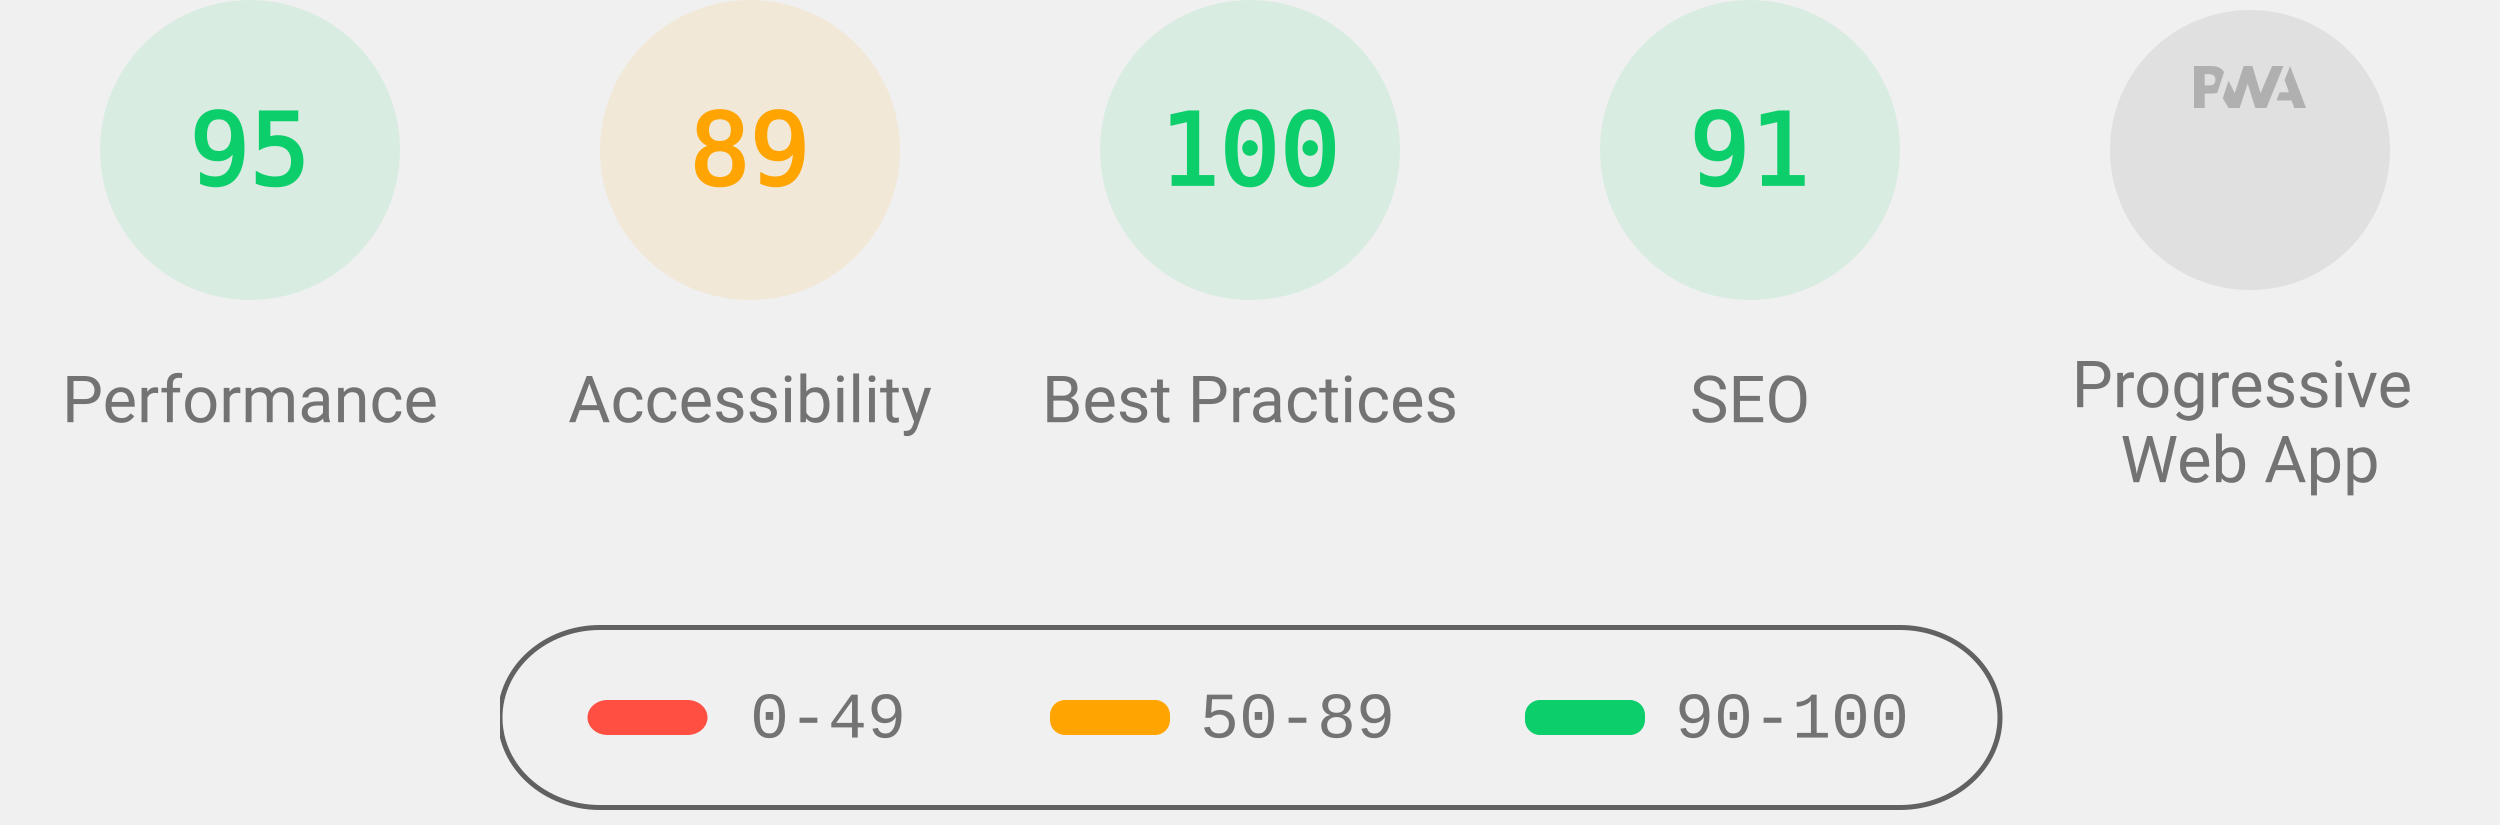
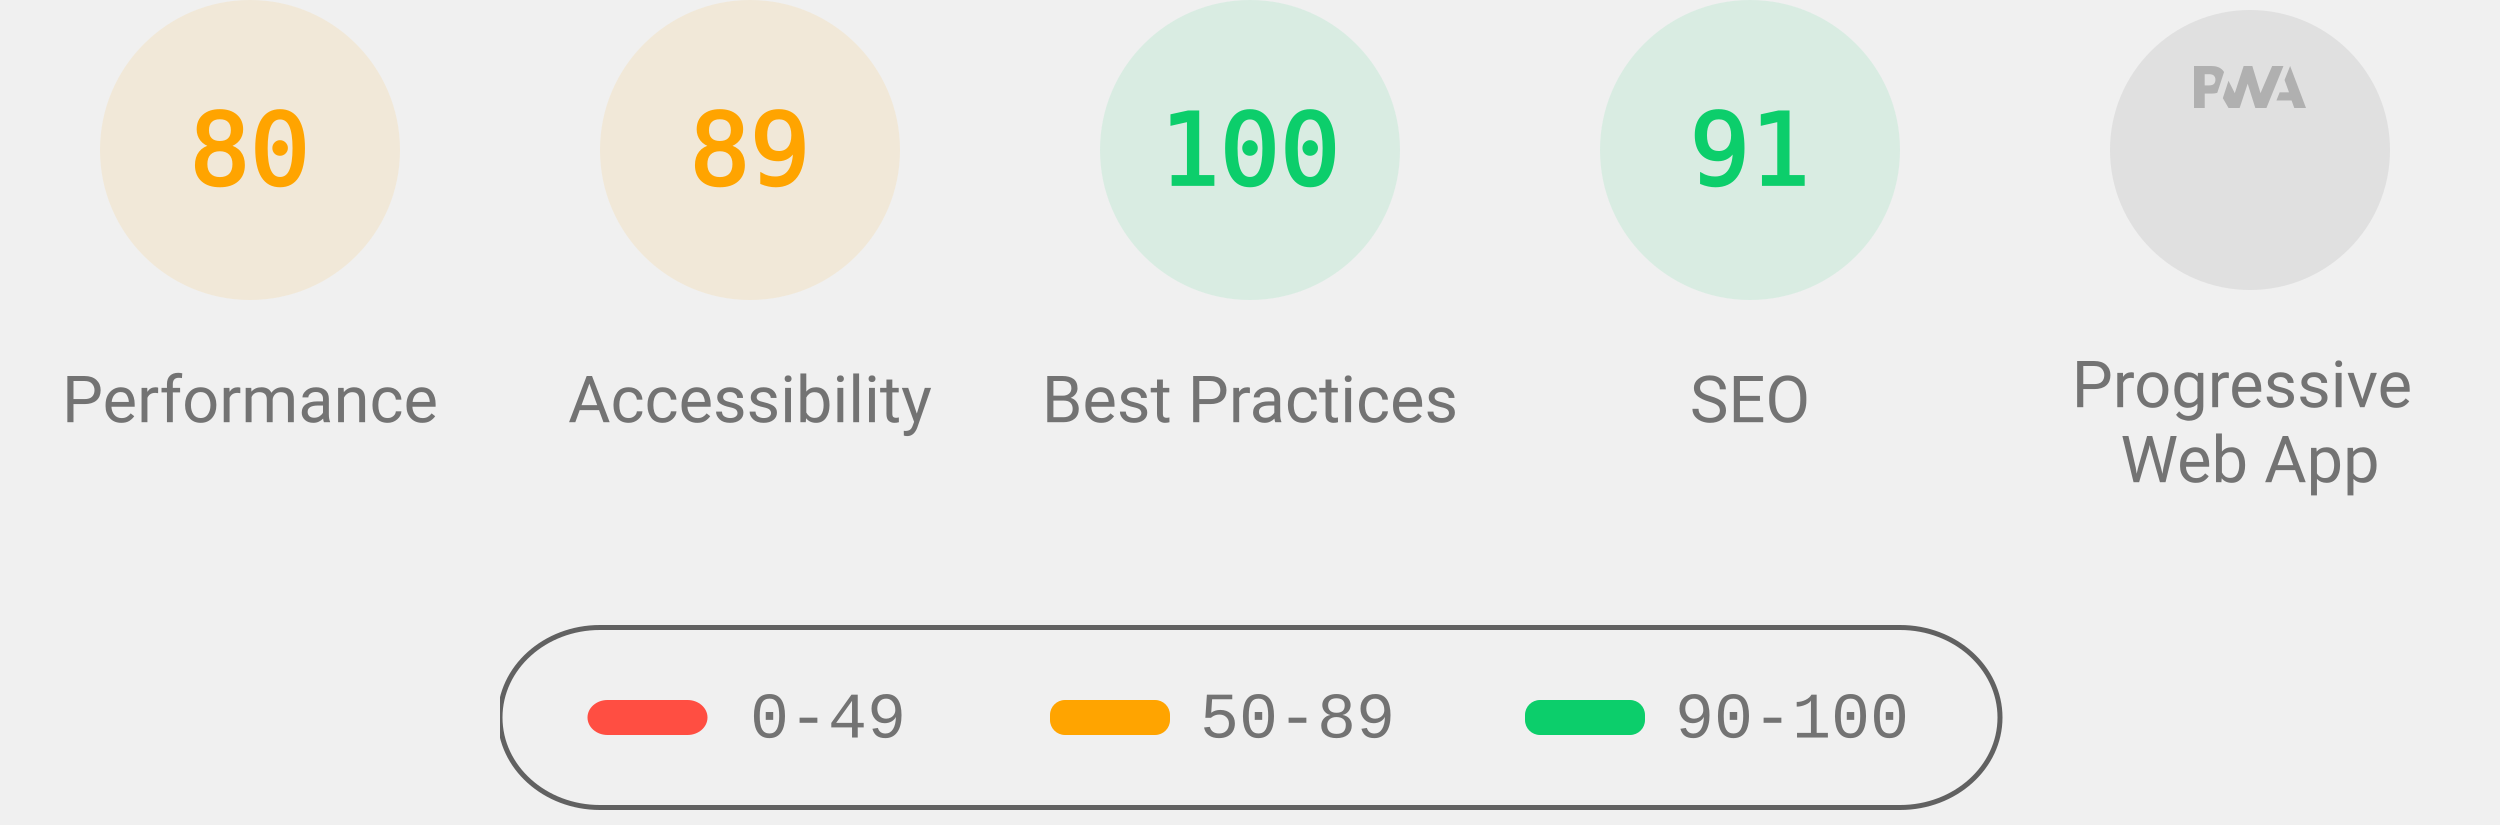
<svg xmlns="http://www.w3.org/2000/svg" class="theme--agnostic" fill="none" width="1000" height="330">
  <style>
			.gauge-base {
				opacity: 0.1
			}

			.gauge-arc {
				fill: none;
				animation-delay: 250ms;
				stroke-linecap: round;
				transform: rotate(-90deg);
				transform-origin: 100px 60px;
				animation: load-gauge 1s ease forwards
			}

			.guage-text {
				font-size: 40px;
				font-family: monospace;
				text-align: center
			}

			.guage-red {
				color: #ff4e42;
				fill: #ff4e42;
				stroke: #ff4e42
			}
			.guage-orange {
				color: #ffa400;
				fill: #ffa400;
				stroke: #ffa400
			}
			.guage-green {
				color: #0cce6b;
				fill: #0cce6b;
				stroke: #0cce6b
			}
			.theme--agnostic .guage-undefined {
				color: #5c5c5c;
				fill: #5c5c5c;
				stroke: #5c5c5c
			}
			.theme--light .guage-undefined {
				color: #1e1e1e;
				fill: #1e1e1e;
				stroke: #1e1e1e
			}
			.theme--dark .guage-undefined {
				color: #f5f5f5;
				fill: #f5f5f5;
				stroke: #f5f5f5
			}

			.guage-title {
				stroke: none;
				font-size: 26px;
				line-height: 26px;
				font-family: Roboto, Halvetica, Arial, sans-serif
			}
			.metric.guage-title {
				font-family: 'Courier New', Courier, monospace
			}
			.theme--agnostic .guage-title {
				color: #737373;
				fill: #737373
			}
			.theme--light .guage-title {
				color: #212121;
				fill: #212121
			}
			.theme--dark .guage-title {
				color: #f5f5f5;
				fill: #f5f5f5
			}

			@keyframes load-gauge {
				from {
					stroke-dasharray: 0 352.858
				}
			}
			.lh-gauge--pwa__disc {
				fill: #e0e0e0
			}
			.lh-gauge--pwa__logo {
				position: relative;
				fill: #b0b0b0
			}
			.lh-gauge--pwa__invisible {
				display: none
			}
			.lh-gauge--pwa__visible {
				display: inline
			}
			.guage-invisible {
				display: none
			}
			.lh-gauge--pwa__logo--primary-color {
				fill: #304ffe
			}
			.theme--agnostic .lh-gauge--pwa__logo--secondary-color {
				fill: #787878
			}
			.theme--light .lh-gauge--pwa__logo--secondary-color {
				fill: #3d3d3d
			}
			.theme--dark .lh-gauge--pwa__logo--secondary-color {
				fill: #d8b6b6
			}
			.theme--light #svg_2 {
				stroke: #00000022
			}
			.theme--agnostic #svg_2 {
				stroke: #616161
			}
			.theme--light #svg_2 {
				stroke: #00000022
			}
			.theme--dark #svg_2 {
				stroke: #f5f5f566
			}
		</style>
-   <svg class="guage-div guage-perf guage-green" viewBox="0 0 200 200" width="200" height="200" x="0" y="0">
-     <circle class="gauge-base" r="56" cx="100" cy="60" stroke-width="8" />
-     <circle class="gauge-arc guage-arc-1" r="56" cx="100" cy="60" stroke-width="8" style="stroke-dasharray: 334.265, 351.858;" />
-     <text class="guage-text" x="100px" y="60px" alignment-baseline="central" dominant-baseline="central" text-anchor="middle">95</text>
+   <svg class="guage-div guage-perf guage-orange" viewBox="0 0 200 200" width="200" height="200" x="0" y="0">
+     <circle class="gauge-base" r="56" cx="100" cy="60" stroke-width="8" />
+     <circle class="gauge-arc guage-arc-1" r="56" cx="100" cy="60" stroke-width="8" style="stroke-dasharray: 281.486, 351.858;" />
+     <text class="guage-text" x="100px" y="60px" alignment-baseline="central" dominant-baseline="central" text-anchor="middle">80</text>
    <text class="guage-title" x="100px" y="160px" alignment-baseline="central" dominant-baseline="central" text-anchor="middle">Performance</text>
  </svg>,<svg class="guage-div guage-perf guage-orange" viewBox="0 0 200 200" width="200" height="200" x="200" y="0">
    <circle class="gauge-base" r="56" cx="100" cy="60" stroke-width="8" />
    <circle class="gauge-arc guage-arc-1" r="56" cx="100" cy="60" stroke-width="8" style="stroke-dasharray: 313.154, 351.858;" />
    <text class="guage-text" x="100px" y="60px" alignment-baseline="central" dominant-baseline="central" text-anchor="middle">89</text>
    <text class="guage-title" x="100px" y="160px" alignment-baseline="central" dominant-baseline="central" text-anchor="middle">Accessibility</text>
  </svg>,<svg class="guage-div guage-perf guage-green" viewBox="0 0 200 200" width="200" height="200" x="400" y="0">
    <circle class="gauge-base" r="56" cx="100" cy="60" stroke-width="8" />
    <circle class="gauge-arc guage-arc-1" r="56" cx="100" cy="60" stroke-width="8" style="stroke-dasharray: 351.858, 351.858;" />
    <text class="guage-text" x="100px" y="60px" alignment-baseline="central" dominant-baseline="central" text-anchor="middle">100</text>
    <text class="guage-title" x="100px" y="160px" alignment-baseline="central" dominant-baseline="central" text-anchor="middle">Best Practices</text>
  </svg>,<svg class="guage-div guage-perf guage-green" viewBox="0 0 200 200" width="200" height="200" x="600" y="0">
    <circle class="gauge-base" r="56" cx="100" cy="60" stroke-width="8" />
    <circle class="gauge-arc guage-arc-1" r="56" cx="100" cy="60" stroke-width="8" style="stroke-dasharray: 320.191, 351.858;" />
    <text class="guage-text" x="100px" y="60px" alignment-baseline="central" dominant-baseline="central" text-anchor="middle">91</text>
    <text class="guage-title" x="100px" y="160px" alignment-baseline="central" dominant-baseline="central" text-anchor="middle">SEO</text>
  </svg>,<svg class="guage-div guage-pwa" viewBox="0 0 200 200" width="200" height="200" x="800" y="0">
    <svg viewBox="0 0 60 60" width="112" height="112" x="44" y="4">
      <defs>
        <linearGradient id="lh-gauge--pwa__check-circle__gradient-0" x1="50%" y1="0%" x2="50%" y2="100%">
          <stop stop-color="#00C852" offset="0%" />
          <stop stop-color="#009688" offset="100%" />
        </linearGradient>
        <linearGradient id="lh-gauge--pwa__installable__shadow-gradient-0" x1="76.056%" x2="24.111%" y1="82.995%" y2="24.735%">
          <stop stop-color="#A5D6A7" offset="0%" />
          <stop stop-color="#80CBC4" offset="100%" />
        </linearGradient>
        <linearGradient id="lh-gauge--pwa__fast-reliable__shadow-gradient-0" x1="76.056%" y1="82.995%" x2="25.678%" y2="26.493%">
          <stop stop-color="#64B5F6" offset="0%" />
          <stop stop-color="#2979FF" offset="100%" />
        </linearGradient>
        <g id="lh-gauge--pwa__fast-reliable-badge-0">
          <circle fill="#FFFFFF" cx="10" cy="10" r="10" />
          <path fill="#304FFE" d="M10 3.58l5.25 2.34v3.5c0 3.23-2.24 6.26-5.25 7-3.01-.74-5.25-3.77-5.25-7v-3.5L10 3.58zm-.47 10.74l2.76-4.83.03-.07c.04-.08 0-.24-.22-.24h-1.64l.47-3.26h-.47l-2.7 4.77c-.02.01.05-.1-.04.05-.09.16-.1.31.18.31h1.63l-.47 3.27h.47z" />
        </g>
        <g id="lh-gauge--pwa__installable-badge-0">
          <circle fill="#FFFFFF" cx="10" cy="10" r="10" />
          <path fill="#009688" d="M10 4.167A5.835 5.835 0 0 0 4.167 10 5.835 5.835 0 0 0 10 15.833 5.835 5.835 0 0 0 15.833 10 5.835 5.835 0 0 0 10 4.167zm2.917 6.416h-2.334v2.334H9.417v-2.334H7.083V9.417h2.334V7.083h1.166v2.334h2.334v1.166z" />
        </g>
      </defs>
      <g stroke="none" fill-rule="nonzero">
        <circle class="lh-gauge--pwa__disc" cx="30" cy="30" r="30" />
        <g class="lh-gauge--pwa__logo">
          <path d="M35.66 19.39l.7-1.75h2L37.4 15 38.6 12l3.4 9h-2.51l-.58-1.61z" />
          <path d="M33.52 21l3.65-9h-2.42l-2.5 5.82L30.5 12h-1.86l-1.9 5.82-1.35-2.65-1.21 3.72L25.4 21h2.38l1.72-5.2 1.64 5.2z" />
          <path fill-rule="nonzero" d="M20.3 17.91h1.48c.45 0 .85-.05 1.2-.15l.39-1.18 1.07-3.3a2.64 2.64 0 0 0-.28-.37c-.55-.6-1.36-.91-2.42-.91H18v9h2.3V17.9zm1.96-3.84c.22.22.33.5.33.87 0 .36-.1.65-.29.87-.2.23-.59.35-1.15.35h-.86v-2.41h.87c.52 0 .89.1 1.1.32z" />
        </g>
        <rect class="lh-gauge--pwa__component lh-gauge--pwa__na-line lh-gauge--pwa__invisible" fill="#FFFFFF" x="20" y="32" width="20" height="4" rx="2" />
        <g class="lh-gauge--pwa__component lh-gauge--pwa__fast-reliable-badge lh-gauge--pwa__invisible" transform="translate(20, 29)">
          <path fill="url(#lh-gauge--pwa__fast-reliable__shadow-gradient-0)" d="M33.63 19.49A30 30 0 0 1 16.2 30.36L3 17.14 17.14 3l16.49 16.49z" />
          <use href="#lh-gauge--pwa__fast-reliable-badge-0" />
        </g>
        <g class="lh-gauge--pwa__component lh-gauge--pwa__installable-badge lh-gauge--pwa__invisible" transform="translate(20, 29)">
          <path fill="url(#lh-gauge--pwa__installable__shadow-gradient-0)" d="M33.629 19.487c-4.272 5.453-10.391 9.39-17.415 10.869L3 17.142 17.142 3 33.63 19.487z" />
          <use href="#lh-gauge--pwa__installable-badge-0" />
        </g>
        <g class="lh-gauge--pwa__component lh-gauge--pwa__fast-reliable-installable-badges lh-gauge--pwa__invisible">
          <g transform="translate(8, 29)">
            <path fill="url(#lh-gauge--pwa__fast-reliable__shadow-gradient-0)" d="M16.321 30.463L3 17.143 17.142 3l22.365 22.365A29.864 29.864 0 0 1 22 31c-1.942 0-3.84-.184-5.679-.537z" />
            <use href="#lh-gauge--pwa__fast-reliable-badge-0" />
          </g>
          <g transform="translate(32, 29)">
            <path fill="url(#lh-gauge--pwa__installable__shadow-gradient-0)" d="M25.982 11.84a30.107 30.107 0 0 1-13.08 15.203L3 17.143 17.142 3l8.84 8.84z" />
            <use href="#lh-gauge--pwa__installable-badge-0" />
          </g>
        </g>
        <g class="lh-gauge--pwa__component lh-gauge--pwa__check-circle lh-gauge--pwa__invisible" transform="translate(18, 28)">
          <circle fill="#FFFFFF" cx="12" cy="12" r="12" />
          <path fill="url(#lh-gauge--pwa__check-circle__gradient-0)" d="M12 2a10 10 0 1 0 0 20 10 10 0 0 0 0-20zm-2 15l-5-5 1.41-1.41L10 14.17l7.59-7.59L19 8l-9 9z" />
        </g>
      </g>
    </svg>
    <text class="guage-title" y="160px" alignment-baseline="central" dominant-baseline="central" text-anchor="middle">
      <tspan x="100px" dy="-6px">Progressive</tspan>
      <tspan x="100px" dy="30px">Web App</tspan>
    </text>
  </svg>
  <svg width="604" height="76" x="200" y="250">
    <g>
      <rect fill="none" id="canvas_background" height="80" width="604" y="-1" x="-1" />
      <g display="none" overflow="visible" y="0" x="0" height="100%" width="100%" id="canvasGrid">
        <rect fill="url(#gridpattern)" stroke-width="0" y="0" x="0" height="100%" width="100%" />
      </g>
    </g>
    <g>
      <rect fill-opacity="0" stroke-width="2" rx="40" id="svg_2" height="72" width="600" y="1" x="0" fill="#000000" />
      <rect stroke="#000" rx="8" id="svg_3" height="14" width="48" y="30" x="35" stroke-opacity="null" stroke-width="0" fill="#ff4e42" />
      <rect stroke="#000" rx="6" id="svg_4" height="14" width="48" y="30" x="220" stroke-opacity="null" stroke-width="0" fill="#ffa400" />
      <rect stroke="#000" rx="6" id="svg_5" height="14" width="48" y="30" x="410" stroke-opacity="null" stroke-width="0" fill="#0cce6b" />
      <text class="metric guage-title" xml:space="preserve" text-anchor="start" font-size="26" id="svg_6" y="45" x="100" stroke-opacity="null" stroke-width="0" stroke="#000">0-49</text>
      <text class="metric guage-title" xml:space="preserve" text-anchor="start" font-size="26" id="svg_7" y="45" x="280" stroke-opacity="null" stroke-width="0" stroke="#000">50-89</text>
      <text class="metric guage-title" xml:space="preserve" text-anchor="start" font-size="26" id="svg_8" y="45" x="470" stroke-opacity="null" stroke-width="0" stroke="#000">90-100</text>
    </g>
  </svg>
</svg>
